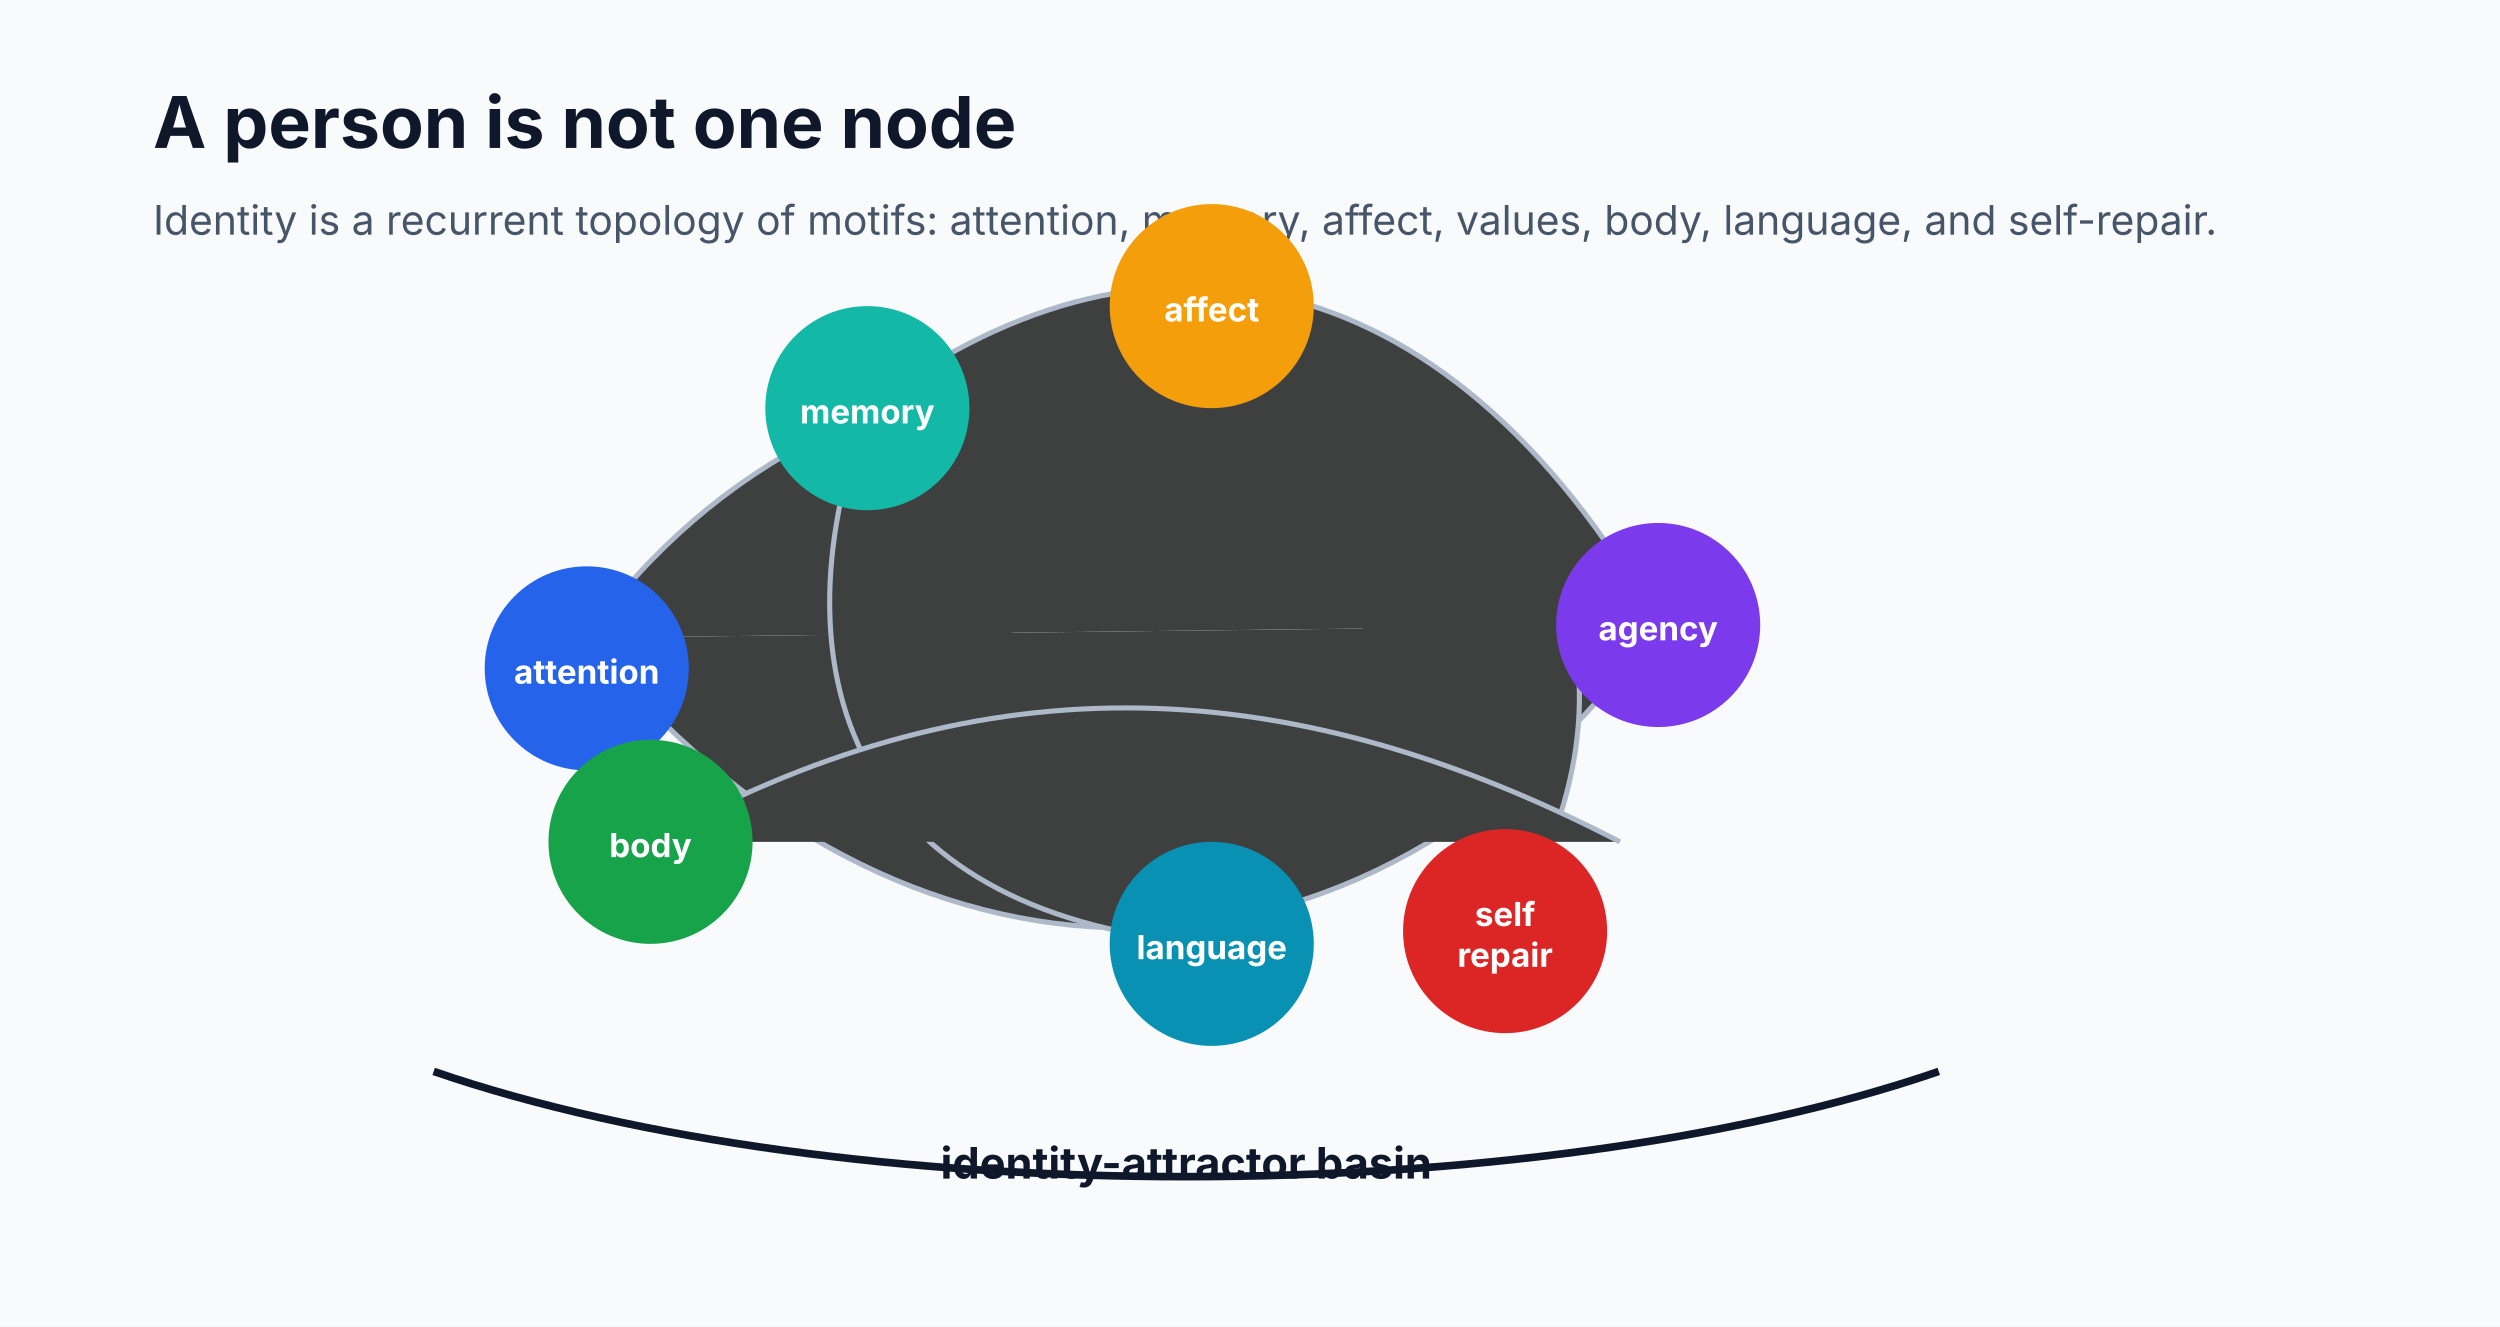
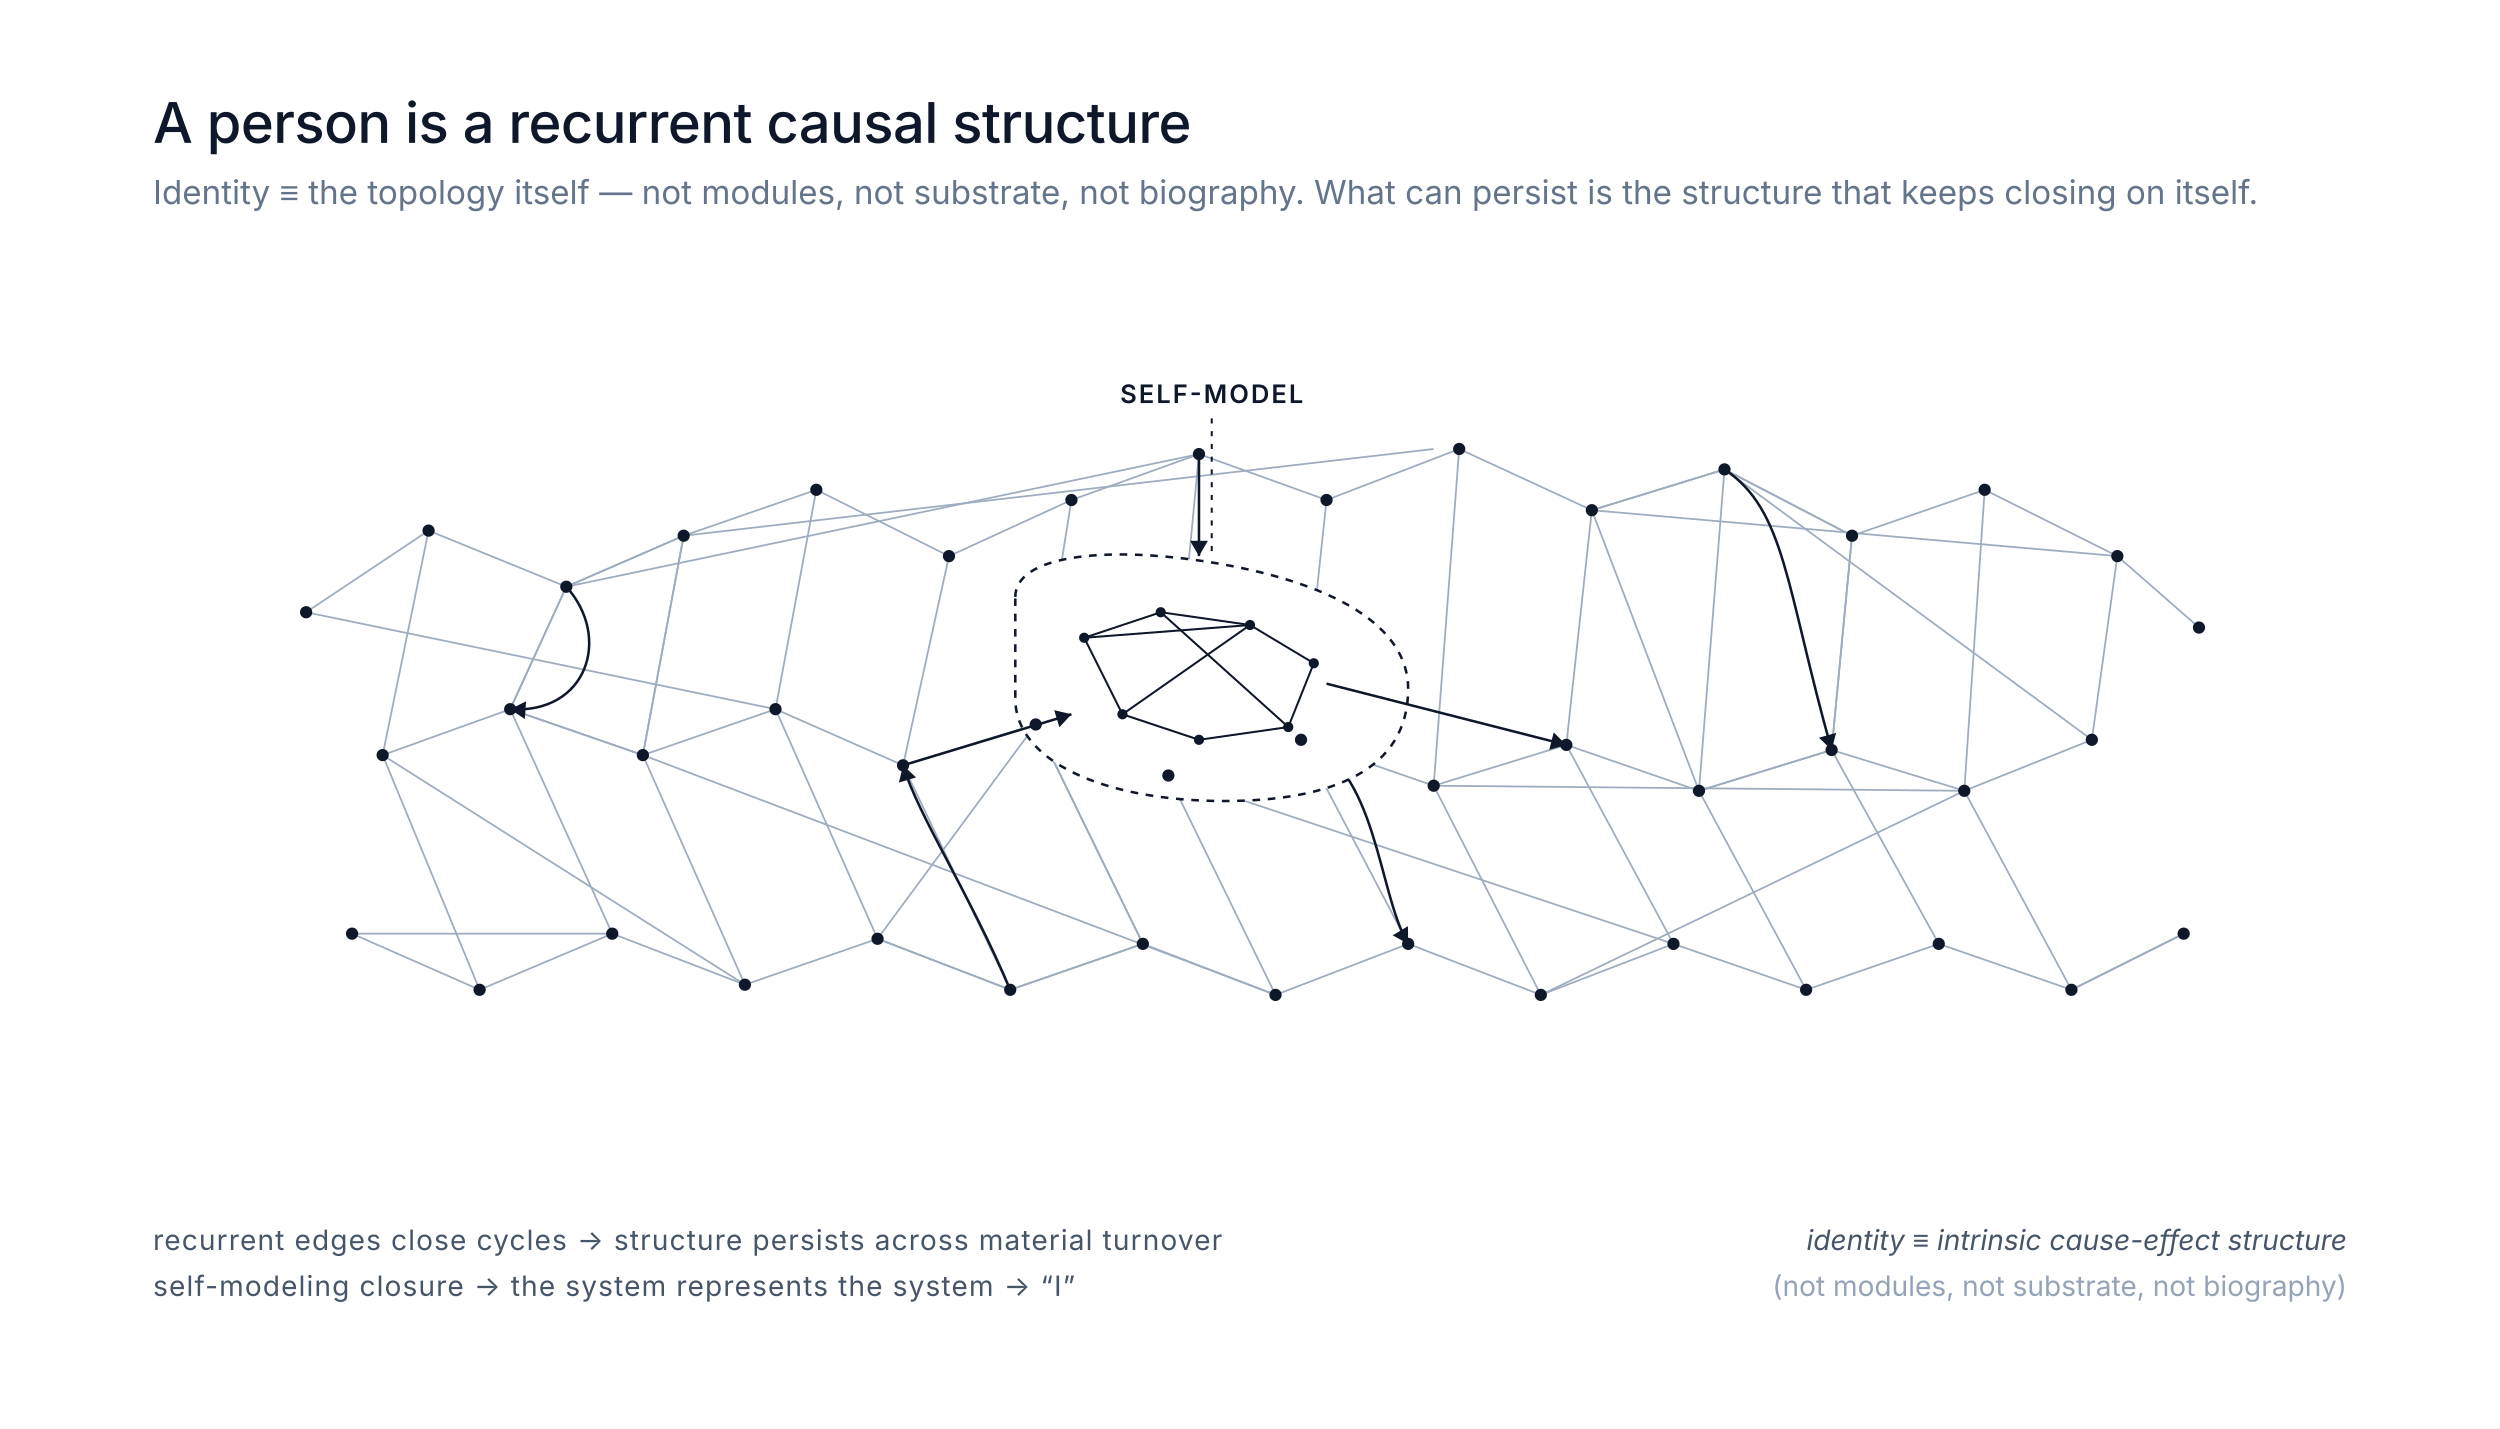
- <svg xmlns="http://www.w3.org/2000/svg" viewBox="0 0 980 520" role="img" aria-labelledby="title desc">
-   <rect width="980" height="520" fill="#f8fafc" />
-   <text x="60" y="58" font-family="Inter, Arial, sans-serif" font-size="28" font-weight="700" fill="#0f172a">A person is not one node</text>
-   <text x="60" y="92" font-family="Inter, Arial, sans-serif" font-size="16" fill="#475569">Identity is a recurrent topology of motifs: attention, memory, affect, values, body, language, and self-repair.</text>
-   <g stroke="#94a3b8" stroke-width="2" opacity="0.75">
-     <path d="M230 250 C330 110 530 110 650 245" />
-     <path d="M230 250 C350 400 535 405 650 245" />
-     <path d="M340 160 C300 270 340 360 475 370" />
-     <path d="M475 120 C620 165 650 270 590 365" />
-     <path d="M340 160 C445 80 565 96 650 245" />
-     <path d="M255 330 C380 260 500 260 635 330" />
+ <svg xmlns="http://www.w3.org/2000/svg" viewBox="0 0 980 560" role="img" aria-labelledby="title desc" font-family="Inter, system-ui, Arial, sans-serif">
+   <defs>
+     <marker id="loop" markerWidth="7" markerHeight="7" refX="6" refY="3.5" orient="auto">
+       <path d="M0,0 L6,3.5 L0,7 Z" fill="#0f172a" />
+     </marker>
+   </defs>
+   <rect width="980" height="560" fill="#ffffff" />
+   <text x="60" y="56" font-size="22" font-weight="500" fill="#0f172a" letter-spacing="-0.01em">A person is a recurrent causal structure</text>
+   <text x="60" y="80" font-size="13" fill="#64748b">Identity ≡ the topology itself — not modules, not substrate, not biography. What can persist is the structure that keeps closing on itself.</text>
+   <g fill="none" stroke="#94a3b8" stroke-width="0.7" opacity="0.9">
+     <path d="M120 240 L168 208" />
+     <path d="M168 208 L222 230" />
+     <path d="M222 230 L268 210" />
+     <path d="M268 210 L320 192" />
+     <path d="M320 192 L372 218" />
+     <path d="M372 218 L420 196" />
+     <path d="M420 196 L470 178" />
+     <path d="M470 178 L520 196" />
+     <path d="M520 196 L572 176" />
+     <path d="M572 176 L624 200" />
+     <path d="M624 200 L676 184" />
+     <path d="M676 184 L726 210" />
+     <path d="M726 210 L778 192" />
+     <path d="M778 192 L830 218" />
+     <path d="M830 218 L862 246" />
+     <path d="M150 296 L200 278" />
+     <path d="M200 278 L252 296" />
+     <path d="M252 296 L304 278" />
+     <path d="M304 278 L354 300" />
+     <path d="M354 300 L406 284" />
+     <path d="M406 284 L458 304" />
+     <path d="M458 304 L510 290" />
+     <path d="M510 290 L562 308" />
+     <path d="M562 308 L614 292" />
+     <path d="M614 292 L666 310" />
+     <path d="M666 310 L718 294" />
+     <path d="M718 294 L770 310" />
+     <path d="M770 310 L820 290" />
+     <path d="M138 366 L188 388" />
+     <path d="M188 388 L240 366" />
+     <path d="M240 366 L292 386" />
+     <path d="M292 386 L344 368" />
+     <path d="M344 368 L396 388" />
+     <path d="M396 388 L448 370" />
+     <path d="M448 370 L500 390" />
+     <path d="M500 390 L552 370" />
+     <path d="M552 370 L604 390" />
+     <path d="M604 390 L656 370" />
+     <path d="M656 370 L708 388" />
+     <path d="M708 388 L760 370" />
+     <path d="M760 370 L812 388" />
+     <path d="M812 388 L856 366" />
+     <path d="M168 208 L150 296" />
+     <path d="M222 230 L200 278" />
+     <path d="M268 210 L252 296" />
+     <path d="M320 192 L304 278" />
+     <path d="M372 218 L354 300" />
+     <path d="M420 196 L406 284" />
+     <path d="M470 178 L458 304" />
+     <path d="M520 196 L510 290" />
+     <path d="M572 176 L562 308" />
+     <path d="M624 200 L614 292" />
+     <path d="M676 184 L666 310" />
+     <path d="M726 210 L718 294" />
+     <path d="M778 192 L770 310" />
+     <path d="M830 218 L820 290" />
+     <path d="M150 296 L188 388" />
+     <path d="M200 278 L240 366" />
+     <path d="M252 296 L292 386" />
+     <path d="M304 278 L344 368" />
+     <path d="M354 300 L396 388" />
+     <path d="M406 284 L448 370" />
+     <path d="M458 304 L500 390" />
+     <path d="M510 290 L552 370" />
+     <path d="M562 308 L604 390" />
+     <path d="M614 292 L656 370" />
+     <path d="M666 310 L708 388" />
+     <path d="M718 294 L760 370" />
+     <path d="M770 310 L812 388" />
+     <path d="M120 240 L304 278" />
+     <path d="M222 230 L470 178" />
+     <path d="M268 210 L562 176" />
+     <path d="M624 200 L830 218" />
+     <path d="M676 184 L820 290" />
+     <path d="M150 296 L292 386" />
+     <path d="M252 296 L500 390" />
+     <path d="M458 304 L656 370" />
+     <path d="M562 308 L770 310" />
+     <path d="M604 390 L770 310" />
+     <path d="M138 366 L240 366" />
+     <path d="M812 388 L856 366" />
+     <path d="M222 230 L200 278 L252 296 L268 210 Z" />
+     <path d="M676 184 L726 210 L718 294 L666 310 L624 200 Z" />
+     <path d="M344 368 L396 388 L448 370 L406 284 Z" />
  </g>
-   <g font-family="Inter, Arial, sans-serif">
-     <g transform="translate(190 222)">
-       <circle cx="40" cy="40" r="40" fill="#2563eb" />
-       <text x="40" y="46" text-anchor="middle" font-size="13" font-weight="700" fill="#fff">attention</text>
+   <g fill="none" stroke="#0f172a" stroke-width="1">
+     <path d="M222 230 C 240 250, 230 280, 200 278" marker-end="url(#loop)" />
+     <path d="M676 184 C 700 200, 700 230, 718 294" marker-end="url(#loop)" />
+     <path d="M396 388 C 380 350, 360 320, 354 300" marker-end="url(#loop)" />
+     <path d="M510 290 C 540 300, 540 350, 552 370" marker-end="url(#loop)" />
+   </g>
+   <g>
+     <path d="M398 234 C 398 218, 432 214, 472 220 C 524 228, 552 246, 552 270 C 552 302, 522 314, 480 314 C 432 314, 398 298, 398 274 Z" fill="#ffffff" stroke="#0f172a" stroke-width="1" stroke-dasharray="3 3" />
+     <text x="475" y="158" text-anchor="middle" font-size="10" font-weight="600" fill="#0f172a" letter-spacing="0.08em">SELF-MODEL</text>
+     <line x1="475" y1="164" x2="475" y2="218" stroke="#0f172a" stroke-width="0.8" stroke-dasharray="2 3" />
+     <g fill="none" stroke="#0f172a" stroke-width="0.8">
+       <path d="M425 250 L455 240 L490 245 L515 260 L505 285 L470 290 L440 280 Z" />
+       <path d="M455 240 L505 285" />
+       <path d="M490 245 L440 280" />
+       <path d="M425 250 L490 245" />
    </g>
-     <g transform="translate(300 120)">
-       <circle cx="40" cy="40" r="40" fill="#14b8a6" />
-       <text x="40" y="46" text-anchor="middle" font-size="13" font-weight="700" fill="#fff">memory</text>
-     </g>
-     <g transform="translate(435 80)">
-       <circle cx="40" cy="40" r="40" fill="#f59e0b" />
-       <text x="40" y="46" text-anchor="middle" font-size="13" font-weight="700" fill="#fff">affect</text>
-     </g>
-     <g transform="translate(610 205)">
-       <circle cx="40" cy="40" r="40" fill="#7c3aed" />
-       <text x="40" y="46" text-anchor="middle" font-size="13" font-weight="700" fill="#fff">agency</text>
-     </g>
-     <g transform="translate(550 325)">
-       <circle cx="40" cy="40" r="40" fill="#dc2626" />
-       <text x="40" y="38" text-anchor="middle" font-size="13" font-weight="700" fill="#fff">self</text>
-       <text x="40" y="54" text-anchor="middle" font-size="13" font-weight="700" fill="#fff">repair</text>
-     </g>
-     <g transform="translate(435 330)">
-       <circle cx="40" cy="40" r="40" fill="#0891b2" />
-       <text x="40" y="46" text-anchor="middle" font-size="13" font-weight="700" fill="#fff">language</text>
-     </g>
-     <g transform="translate(215 290)">
-       <circle cx="40" cy="40" r="40" fill="#16a34a" />
-       <text x="40" y="46" text-anchor="middle" font-size="13" font-weight="700" fill="#fff">body</text>
+     <g fill="#0f172a">
+       <circle cx="425" cy="250" r="2" />
+       <circle cx="455" cy="240" r="2" />
+       <circle cx="490" cy="245" r="2" />
+       <circle cx="515" cy="260" r="2" />
+       <circle cx="505" cy="285" r="2" />
+       <circle cx="470" cy="290" r="2" />
+       <circle cx="440" cy="280" r="2" />
    </g>
  </g>
-   <path d="M170 420 C330 475 600 475 760 420" fill="none" stroke="#0f172a" stroke-width="3" />
-   <text x="465" y="462" text-anchor="middle" font-family="Inter, Arial, sans-serif" font-size="17" font-weight="700" fill="#0f172a">identity-attractor basin</text>
+   <g fill="none" stroke="#0f172a" stroke-width="1">
+     <path d="M354 300 L420 280" marker-end="url(#loop)" />
+     <path d="M520 268 L614 292" marker-end="url(#loop)" />
+     <path d="M470 178 L470 218" marker-end="url(#loop)" />
+   </g>
+   <g fill="#0f172a">
+     <circle cx="120" cy="240" r="2.4" />
+     <circle cx="168" cy="208" r="2.4" />
+     <circle cx="222" cy="230" r="2.4" />
+     <circle cx="268" cy="210" r="2.4" />
+     <circle cx="320" cy="192" r="2.4" />
+     <circle cx="372" cy="218" r="2.4" />
+     <circle cx="420" cy="196" r="2.4" />
+     <circle cx="470" cy="178" r="2.4" />
+     <circle cx="520" cy="196" r="2.4" />
+     <circle cx="572" cy="176" r="2.4" />
+     <circle cx="624" cy="200" r="2.4" />
+     <circle cx="676" cy="184" r="2.4" />
+     <circle cx="726" cy="210" r="2.4" />
+     <circle cx="778" cy="192" r="2.4" />
+     <circle cx="830" cy="218" r="2.4" />
+     <circle cx="862" cy="246" r="2.4" />
+     <circle cx="150" cy="296" r="2.4" />
+     <circle cx="200" cy="278" r="2.4" />
+     <circle cx="252" cy="296" r="2.4" />
+     <circle cx="304" cy="278" r="2.4" />
+     <circle cx="354" cy="300" r="2.4" />
+     <circle cx="406" cy="284" r="2.4" />
+     <circle cx="458" cy="304" r="2.4" />
+     <circle cx="510" cy="290" r="2.4" />
+     <circle cx="562" cy="308" r="2.4" />
+     <circle cx="614" cy="292" r="2.4" />
+     <circle cx="666" cy="310" r="2.4" />
+     <circle cx="718" cy="294" r="2.4" />
+     <circle cx="770" cy="310" r="2.4" />
+     <circle cx="820" cy="290" r="2.4" />
+     <circle cx="138" cy="366" r="2.4" />
+     <circle cx="188" cy="388" r="2.4" />
+     <circle cx="240" cy="366" r="2.4" />
+     <circle cx="292" cy="386" r="2.4" />
+     <circle cx="344" cy="368" r="2.4" />
+     <circle cx="396" cy="388" r="2.4" />
+     <circle cx="448" cy="370" r="2.4" />
+     <circle cx="500" cy="390" r="2.4" />
+     <circle cx="552" cy="370" r="2.4" />
+     <circle cx="604" cy="390" r="2.4" />
+     <circle cx="656" cy="370" r="2.4" />
+     <circle cx="708" cy="388" r="2.4" />
+     <circle cx="760" cy="370" r="2.4" />
+     <circle cx="812" cy="388" r="2.4" />
+     <circle cx="856" cy="366" r="2.4" />
+   </g>
+   <g font-size="11" fill="#475569">
+     <text x="60" y="490" letter-spacing="0.04em">recurrent edges close cycles → structure persists across material turnover</text>
+     <text x="60" y="508" letter-spacing="0.04em">self-modeling closure → the system represents the system → “I”</text>
+   </g>
+   <text x="920" y="490" text-anchor="end" font-size="11" fill="#475569" font-style="italic">identity ≡ intrinsic cause-effect structure</text>
+   <text x="920" y="508" text-anchor="end" font-size="11" fill="#94a3b8">(not modules, not substrate, not biography)</text>
</svg>
